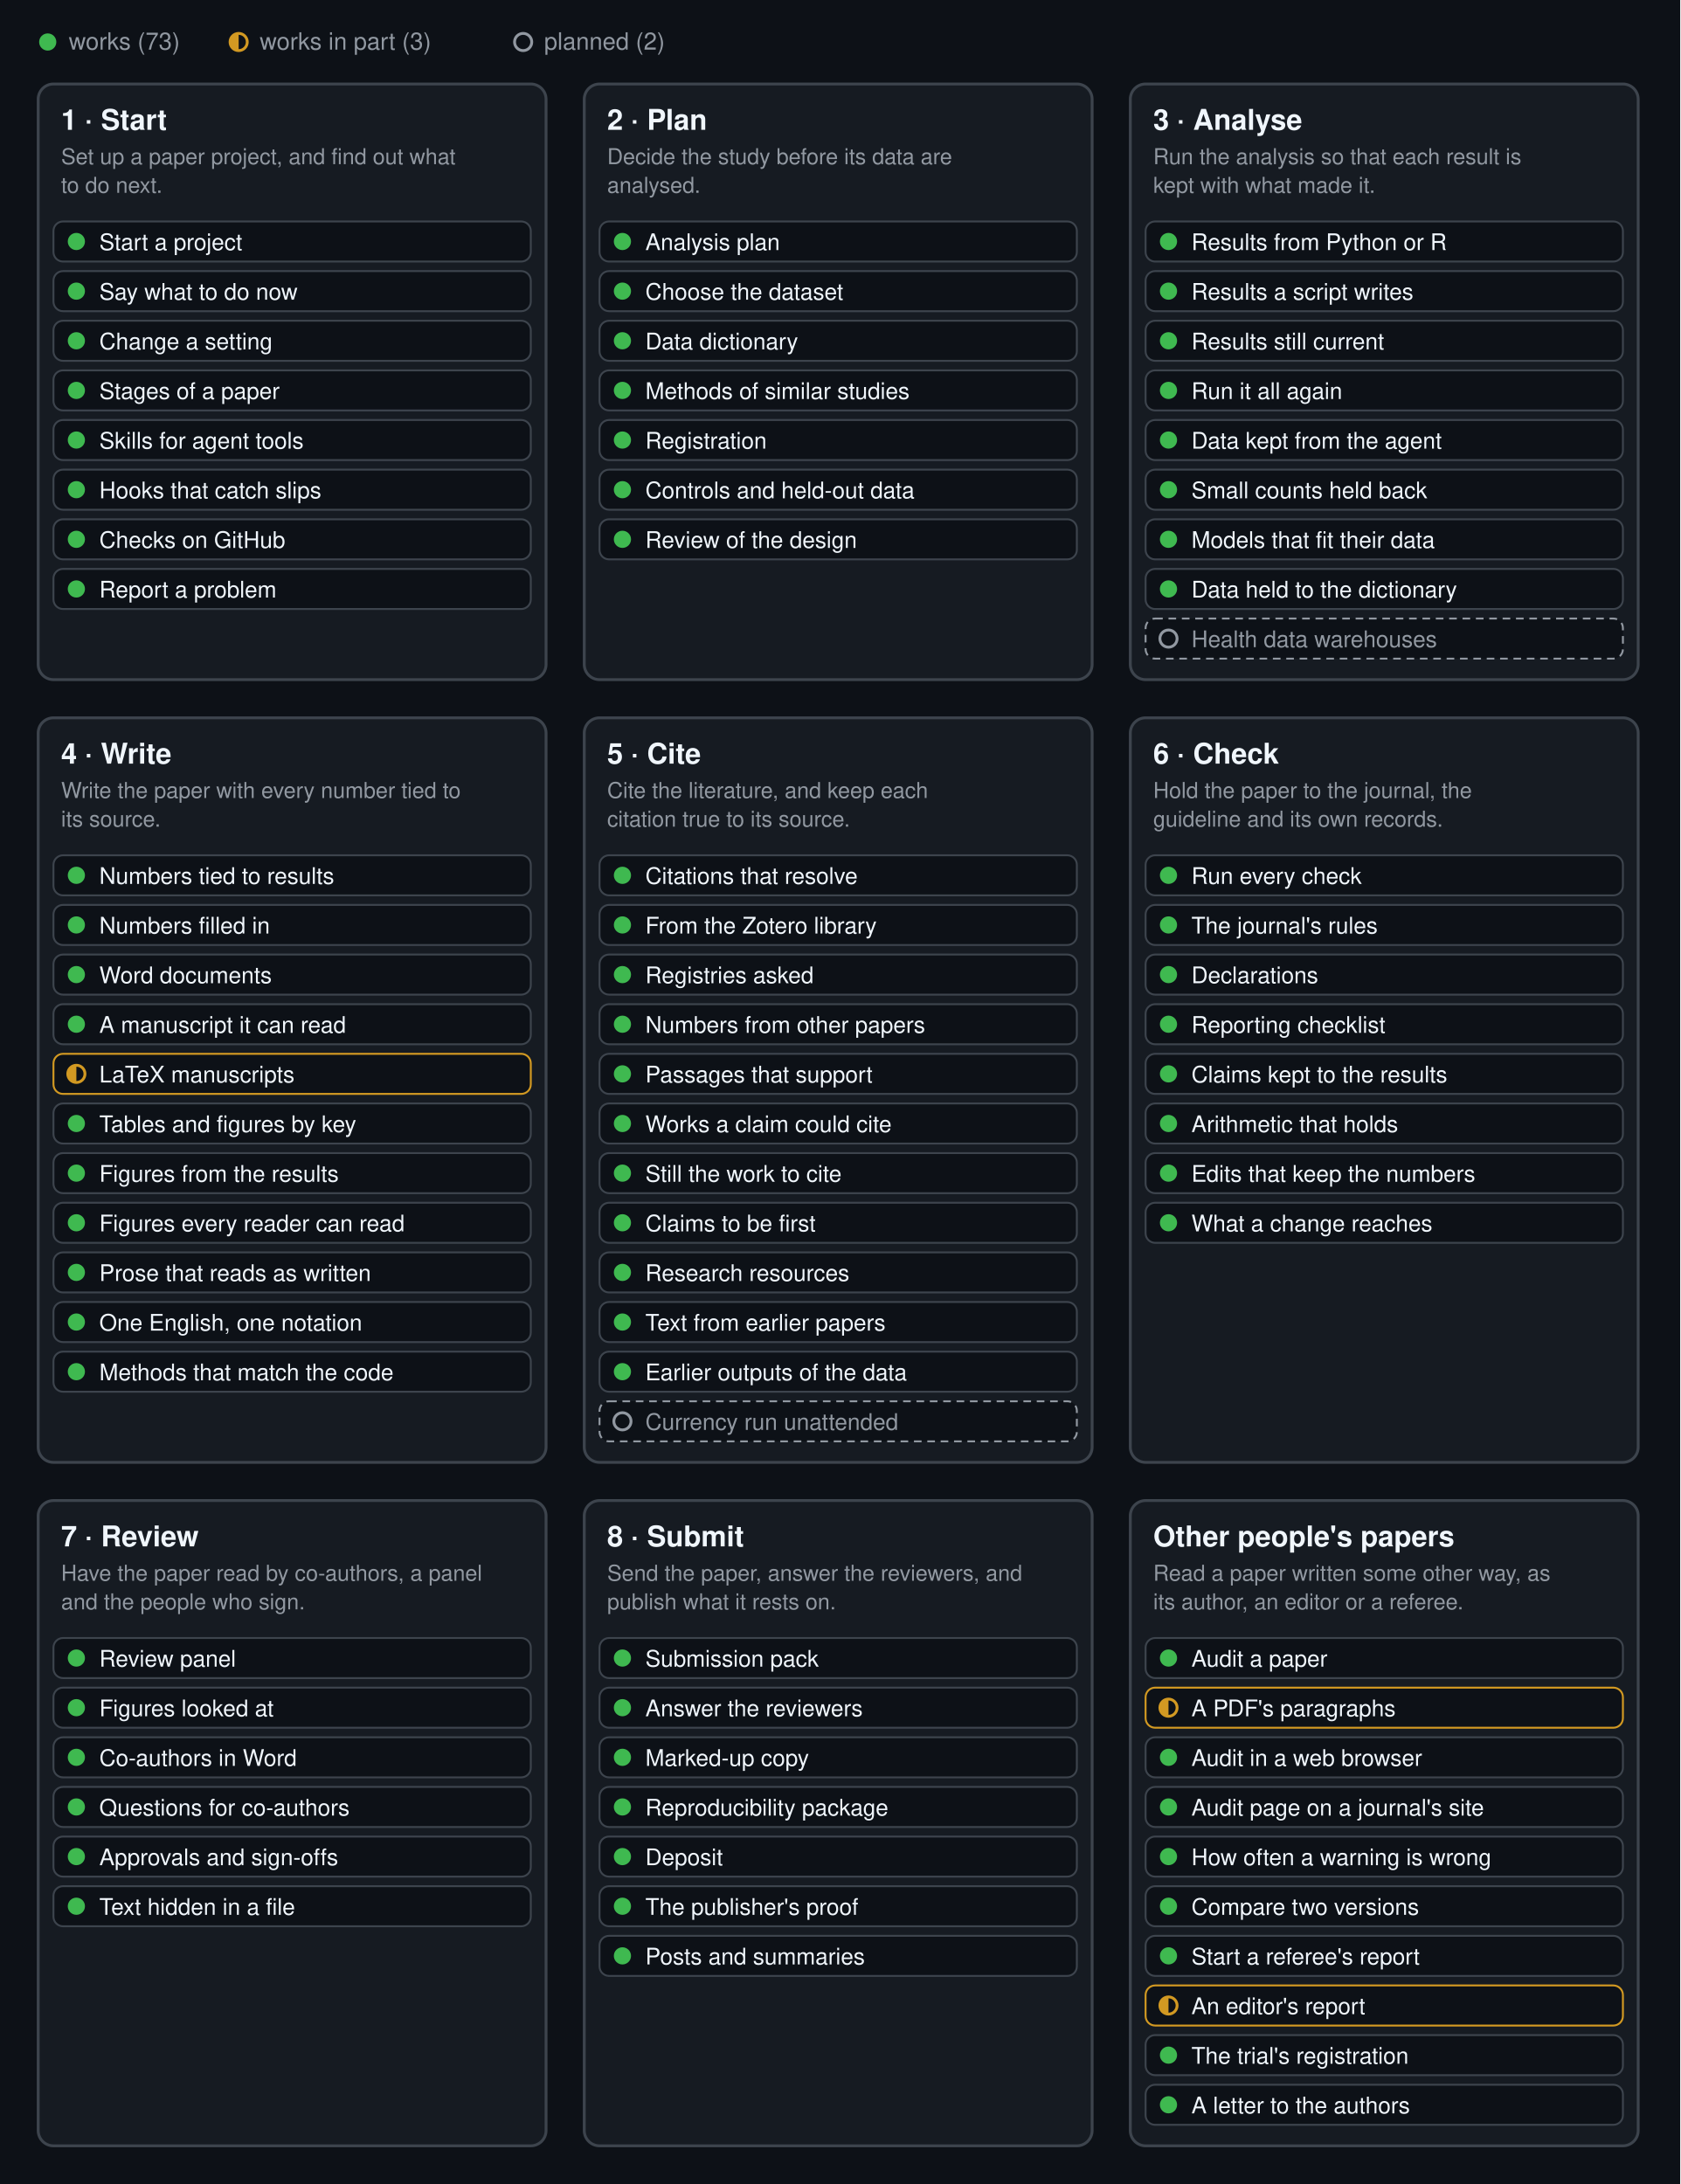
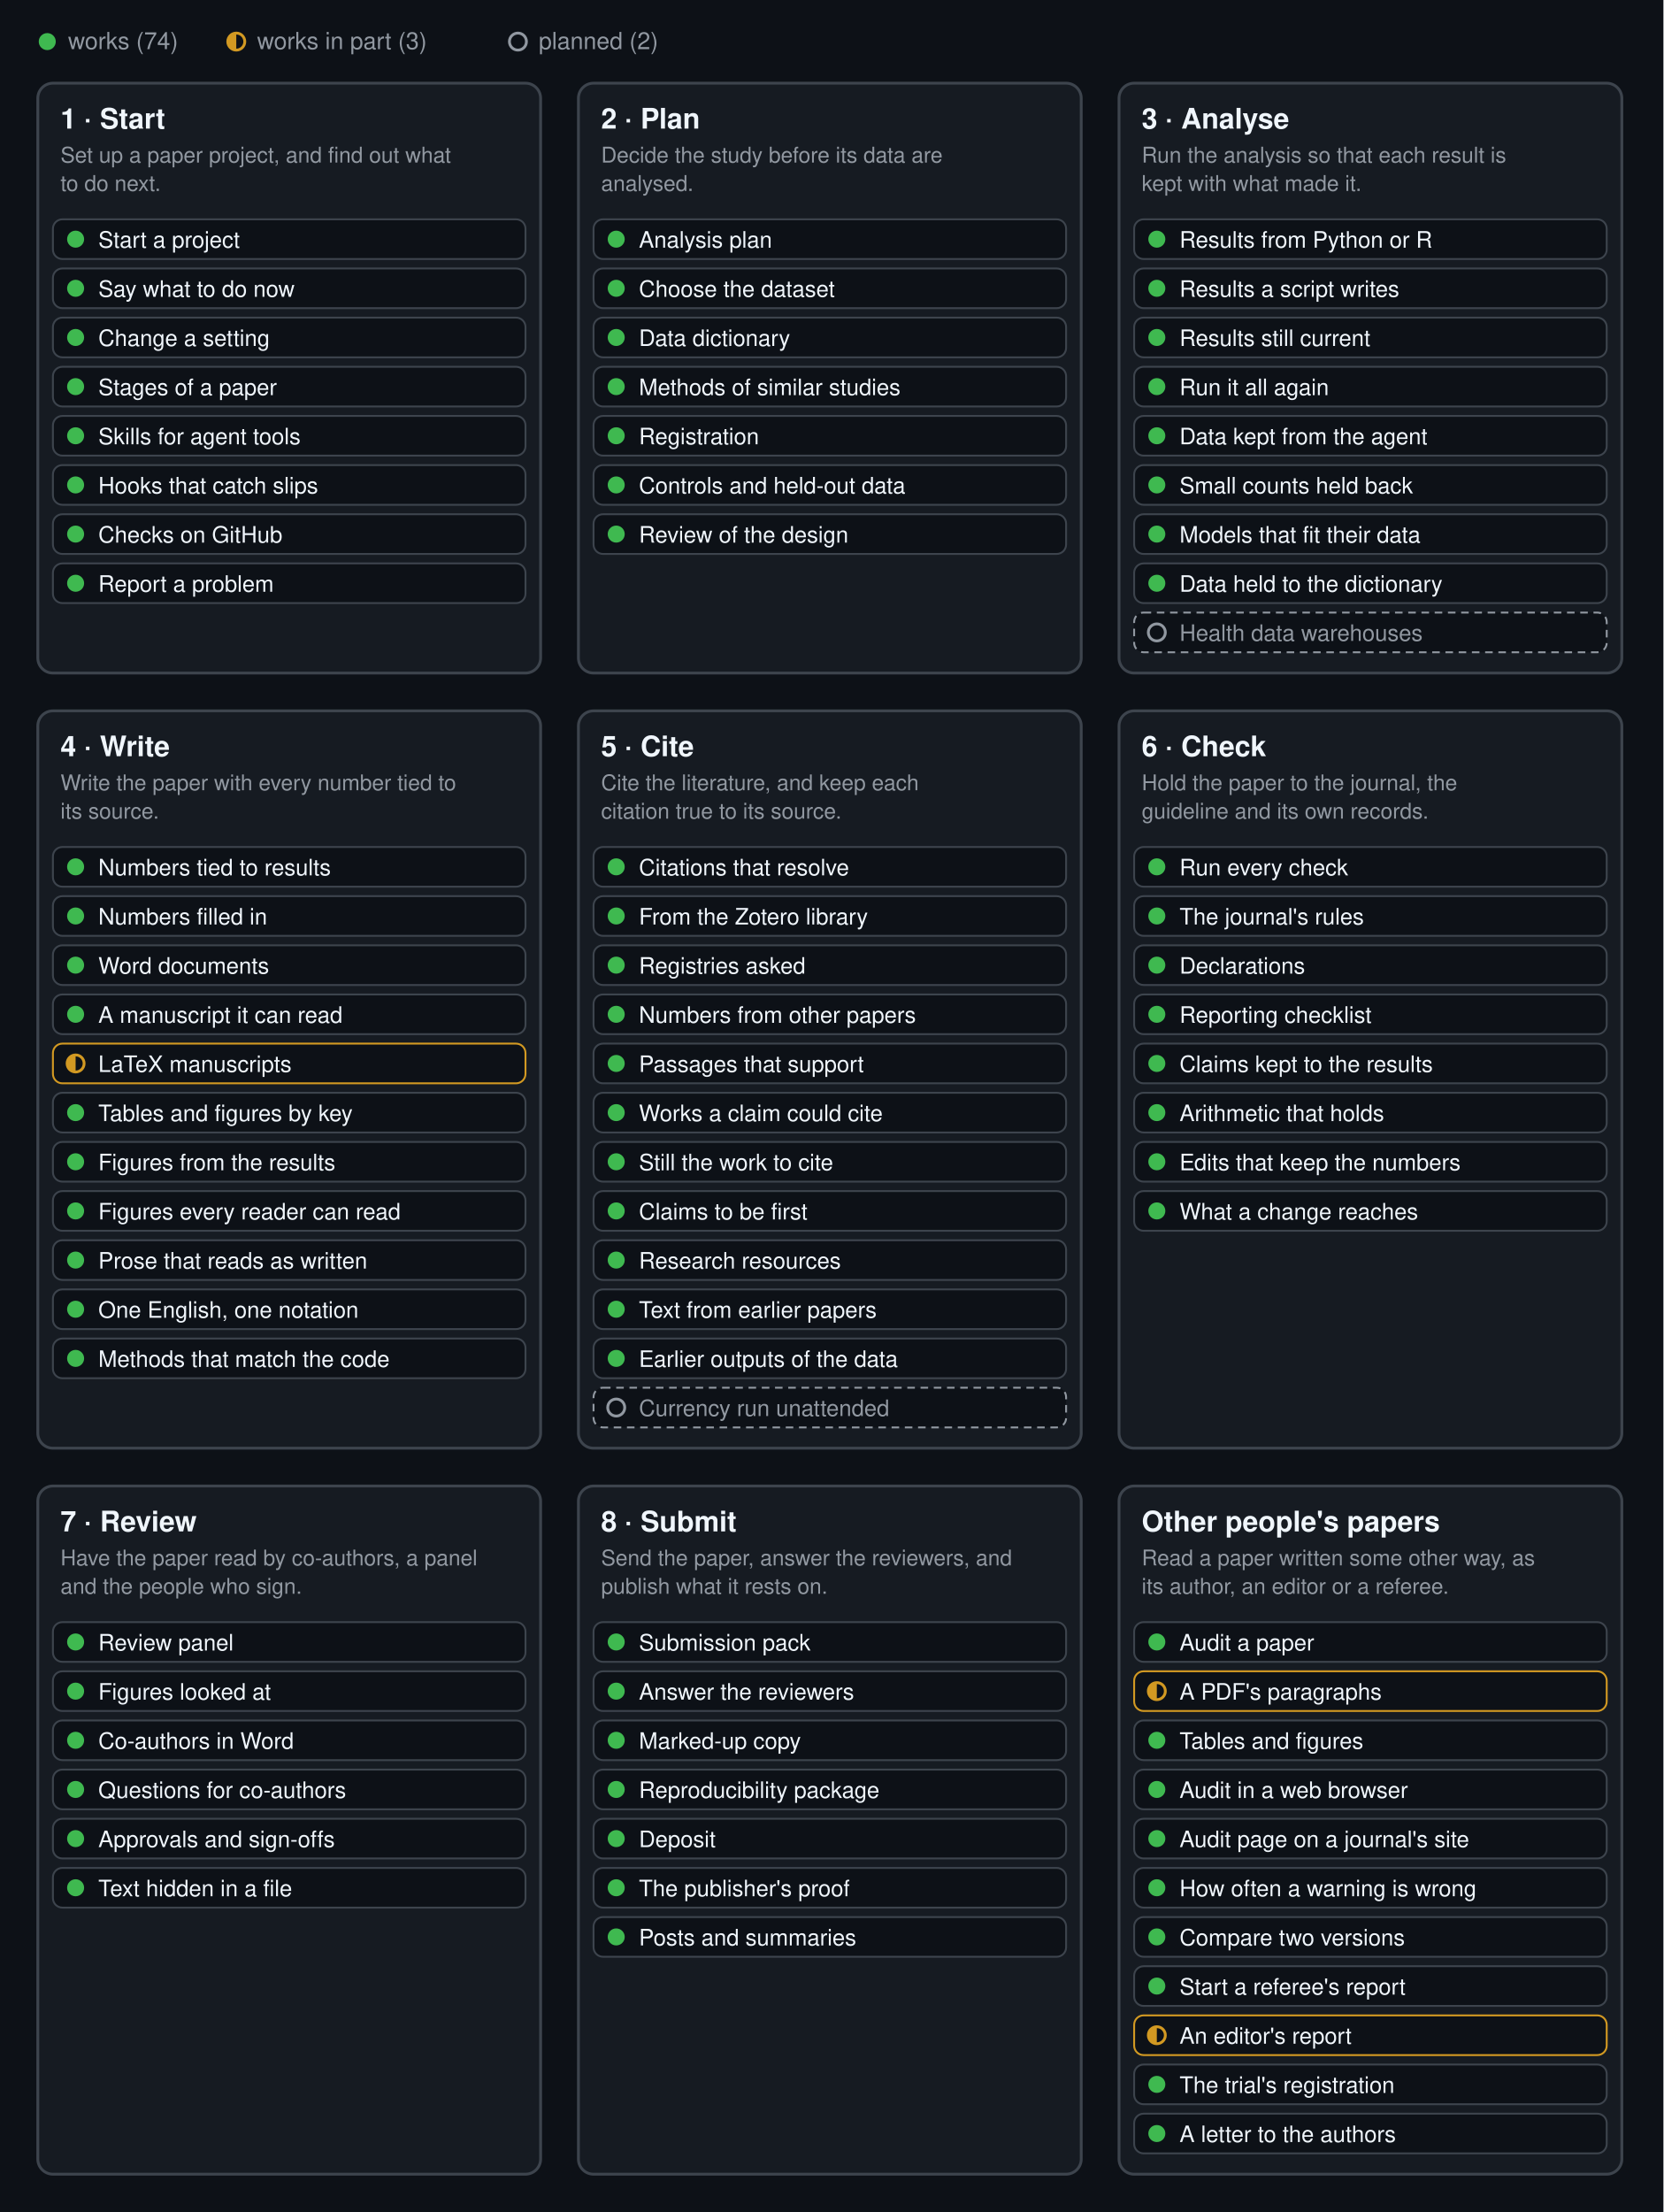
- <svg xmlns="http://www.w3.org/2000/svg" viewBox="0 0 880 1144" width="880" height="1144" role="img" font-family="-apple-system, 'Segoe UI', Helvetica, Arial, sans-serif">
-   <rect width="880" height="1144" fill="#0d1117" />
+ <svg xmlns="http://www.w3.org/2000/svg" viewBox="0 0 880 1170" width="880" height="1170" role="img" font-family="-apple-system, 'Segoe UI', Helvetica, Arial, sans-serif">
+   <rect width="880" height="1170" fill="#0d1117" />
  <circle cx="25" cy="22" r="4.5" fill="#3fb950" />
-   <text x="36" y="26" font-size="12.5" fill="#9198a1">works (73)</text>
+   <text x="36" y="26" font-size="12.5" fill="#9198a1">works (74)</text>
  <circle cx="125" cy="22" r="4.5" fill="#0d1117" stroke="#d29922" stroke-width="1.5" />
  <path d="M 125 17.5 A 4.5 4.5 0 0 0 125 26.5 Z" fill="#d29922" />
  <text x="136" y="26" font-size="12.5" fill="#9198a1">works in part (3)</text>
  <circle cx="274" cy="22" r="4.5" fill="#0d1117" stroke="#9198a1" stroke-width="1.5" />
  <text x="285" y="26" font-size="12.5" fill="#9198a1">planned (2)</text>
  <rect x="20" y="44" width="266" height="312" rx="8" fill="#161b22" stroke="#3d444d" stroke-width="1.5" />
  <text x="32" y="68" font-size="15" font-weight="600" fill="#f0f6fc">1 · Start</text>
  <text x="32" y="86" font-size="11.5" fill="#9198a1">Set up a paper project, and find out what</text>
  <text x="32" y="101" font-size="11.5" fill="#9198a1">to do next.</text>
  <rect x="28" y="116" width="250" height="21" rx="5" fill="#0d1117" stroke="#3d444d" stroke-width="1" />
  <circle cx="40" cy="126.5" r="4.5" fill="#3fb950" />
  <text x="52" y="131" font-size="12" fill="#f0f6fc">Start a project</text>
  <rect x="28" y="142" width="250" height="21" rx="5" fill="#0d1117" stroke="#3d444d" stroke-width="1" />
  <circle cx="40" cy="152.5" r="4.5" fill="#3fb950" />
  <text x="52" y="157" font-size="12" fill="#f0f6fc">Say what to do now</text>
  <rect x="28" y="168" width="250" height="21" rx="5" fill="#0d1117" stroke="#3d444d" stroke-width="1" />
  <circle cx="40" cy="178.5" r="4.5" fill="#3fb950" />
  <text x="52" y="183" font-size="12" fill="#f0f6fc">Change a setting</text>
  <rect x="28" y="194" width="250" height="21" rx="5" fill="#0d1117" stroke="#3d444d" stroke-width="1" />
  <circle cx="40" cy="204.5" r="4.5" fill="#3fb950" />
  <text x="52" y="209" font-size="12" fill="#f0f6fc">Stages of a paper</text>
  <rect x="28" y="220" width="250" height="21" rx="5" fill="#0d1117" stroke="#3d444d" stroke-width="1" />
  <circle cx="40" cy="230.5" r="4.5" fill="#3fb950" />
  <text x="52" y="235" font-size="12" fill="#f0f6fc">Skills for agent tools</text>
  <rect x="28" y="246" width="250" height="21" rx="5" fill="#0d1117" stroke="#3d444d" stroke-width="1" />
  <circle cx="40" cy="256.5" r="4.5" fill="#3fb950" />
  <text x="52" y="261" font-size="12" fill="#f0f6fc">Hooks that catch slips</text>
  <rect x="28" y="272" width="250" height="21" rx="5" fill="#0d1117" stroke="#3d444d" stroke-width="1" />
  <circle cx="40" cy="282.5" r="4.5" fill="#3fb950" />
  <text x="52" y="287" font-size="12" fill="#f0f6fc">Checks on GitHub</text>
  <rect x="28" y="298" width="250" height="21" rx="5" fill="#0d1117" stroke="#3d444d" stroke-width="1" />
  <circle cx="40" cy="308.5" r="4.5" fill="#3fb950" />
  <text x="52" y="313" font-size="12" fill="#f0f6fc">Report a problem</text>
  <rect x="306" y="44" width="266" height="312" rx="8" fill="#161b22" stroke="#3d444d" stroke-width="1.5" />
  <text x="318" y="68" font-size="15" font-weight="600" fill="#f0f6fc">2 · Plan</text>
  <text x="318" y="86" font-size="11.5" fill="#9198a1">Decide the study before its data are</text>
  <text x="318" y="101" font-size="11.5" fill="#9198a1">analysed.</text>
  <rect x="314" y="116" width="250" height="21" rx="5" fill="#0d1117" stroke="#3d444d" stroke-width="1" />
  <circle cx="326" cy="126.5" r="4.5" fill="#3fb950" />
  <text x="338" y="131" font-size="12" fill="#f0f6fc">Analysis plan</text>
  <rect x="314" y="142" width="250" height="21" rx="5" fill="#0d1117" stroke="#3d444d" stroke-width="1" />
  <circle cx="326" cy="152.5" r="4.5" fill="#3fb950" />
  <text x="338" y="157" font-size="12" fill="#f0f6fc">Choose the dataset</text>
  <rect x="314" y="168" width="250" height="21" rx="5" fill="#0d1117" stroke="#3d444d" stroke-width="1" />
  <circle cx="326" cy="178.5" r="4.5" fill="#3fb950" />
  <text x="338" y="183" font-size="12" fill="#f0f6fc">Data dictionary</text>
  <rect x="314" y="194" width="250" height="21" rx="5" fill="#0d1117" stroke="#3d444d" stroke-width="1" />
  <circle cx="326" cy="204.5" r="4.5" fill="#3fb950" />
  <text x="338" y="209" font-size="12" fill="#f0f6fc">Methods of similar studies</text>
  <rect x="314" y="220" width="250" height="21" rx="5" fill="#0d1117" stroke="#3d444d" stroke-width="1" />
  <circle cx="326" cy="230.5" r="4.5" fill="#3fb950" />
  <text x="338" y="235" font-size="12" fill="#f0f6fc">Registration</text>
  <rect x="314" y="246" width="250" height="21" rx="5" fill="#0d1117" stroke="#3d444d" stroke-width="1" />
  <circle cx="326" cy="256.5" r="4.5" fill="#3fb950" />
  <text x="338" y="261" font-size="12" fill="#f0f6fc">Controls and held-out data</text>
  <rect x="314" y="272" width="250" height="21" rx="5" fill="#0d1117" stroke="#3d444d" stroke-width="1" />
  <circle cx="326" cy="282.5" r="4.5" fill="#3fb950" />
  <text x="338" y="287" font-size="12" fill="#f0f6fc">Review of the design</text>
  <rect x="592" y="44" width="266" height="312" rx="8" fill="#161b22" stroke="#3d444d" stroke-width="1.5" />
  <text x="604" y="68" font-size="15" font-weight="600" fill="#f0f6fc">3 · Analyse</text>
  <text x="604" y="86" font-size="11.5" fill="#9198a1">Run the analysis so that each result is</text>
  <text x="604" y="101" font-size="11.5" fill="#9198a1">kept with what made it.</text>
  <rect x="600" y="116" width="250" height="21" rx="5" fill="#0d1117" stroke="#3d444d" stroke-width="1" />
  <circle cx="612" cy="126.5" r="4.5" fill="#3fb950" />
  <text x="624" y="131" font-size="12" fill="#f0f6fc">Results from Python or R</text>
  <rect x="600" y="142" width="250" height="21" rx="5" fill="#0d1117" stroke="#3d444d" stroke-width="1" />
  <circle cx="612" cy="152.5" r="4.5" fill="#3fb950" />
  <text x="624" y="157" font-size="12" fill="#f0f6fc">Results a script writes</text>
  <rect x="600" y="168" width="250" height="21" rx="5" fill="#0d1117" stroke="#3d444d" stroke-width="1" />
  <circle cx="612" cy="178.5" r="4.5" fill="#3fb950" />
  <text x="624" y="183" font-size="12" fill="#f0f6fc">Results still current</text>
  <rect x="600" y="194" width="250" height="21" rx="5" fill="#0d1117" stroke="#3d444d" stroke-width="1" />
  <circle cx="612" cy="204.5" r="4.5" fill="#3fb950" />
  <text x="624" y="209" font-size="12" fill="#f0f6fc">Run it all again</text>
  <rect x="600" y="220" width="250" height="21" rx="5" fill="#0d1117" stroke="#3d444d" stroke-width="1" />
  <circle cx="612" cy="230.5" r="4.5" fill="#3fb950" />
  <text x="624" y="235" font-size="12" fill="#f0f6fc">Data kept from the agent</text>
  <rect x="600" y="246" width="250" height="21" rx="5" fill="#0d1117" stroke="#3d444d" stroke-width="1" />
  <circle cx="612" cy="256.5" r="4.5" fill="#3fb950" />
  <text x="624" y="261" font-size="12" fill="#f0f6fc">Small counts held back</text>
  <rect x="600" y="272" width="250" height="21" rx="5" fill="#0d1117" stroke="#3d444d" stroke-width="1" />
  <circle cx="612" cy="282.5" r="4.5" fill="#3fb950" />
  <text x="624" y="287" font-size="12" fill="#f0f6fc">Models that fit their data</text>
  <rect x="600" y="298" width="250" height="21" rx="5" fill="#0d1117" stroke="#3d444d" stroke-width="1" />
  <circle cx="612" cy="308.5" r="4.5" fill="#3fb950" />
  <text x="624" y="313" font-size="12" fill="#f0f6fc">Data held to the dictionary</text>
  <rect x="600" y="324" width="250" height="21" rx="5" fill="#0d1117" stroke="#9198a1" stroke-width="1" stroke-dasharray="4 3" />
  <circle cx="612" cy="334.5" r="4.5" fill="#0d1117" stroke="#9198a1" stroke-width="1.5" />
  <text x="624" y="339" font-size="12" fill="#9198a1">Health data warehouses</text>
  <rect x="20" y="376" width="266" height="390" rx="8" fill="#161b22" stroke="#3d444d" stroke-width="1.5" />
  <text x="32" y="400" font-size="15" font-weight="600" fill="#f0f6fc">4 · Write</text>
  <text x="32" y="418" font-size="11.5" fill="#9198a1">Write the paper with every number tied to</text>
  <text x="32" y="433" font-size="11.5" fill="#9198a1">its source.</text>
  <rect x="28" y="448" width="250" height="21" rx="5" fill="#0d1117" stroke="#3d444d" stroke-width="1" />
  <circle cx="40" cy="458.5" r="4.5" fill="#3fb950" />
  <text x="52" y="463" font-size="12" fill="#f0f6fc">Numbers tied to results</text>
  <rect x="28" y="474" width="250" height="21" rx="5" fill="#0d1117" stroke="#3d444d" stroke-width="1" />
  <circle cx="40" cy="484.5" r="4.5" fill="#3fb950" />
  <text x="52" y="489" font-size="12" fill="#f0f6fc">Numbers filled in</text>
  <rect x="28" y="500" width="250" height="21" rx="5" fill="#0d1117" stroke="#3d444d" stroke-width="1" />
  <circle cx="40" cy="510.5" r="4.5" fill="#3fb950" />
  <text x="52" y="515" font-size="12" fill="#f0f6fc">Word documents</text>
  <rect x="28" y="526" width="250" height="21" rx="5" fill="#0d1117" stroke="#3d444d" stroke-width="1" />
  <circle cx="40" cy="536.5" r="4.5" fill="#3fb950" />
  <text x="52" y="541" font-size="12" fill="#f0f6fc">A manuscript it can read</text>
  <rect x="28" y="552" width="250" height="21" rx="5" fill="#0d1117" stroke="#d29922" stroke-width="1" />
  <circle cx="40" cy="562.5" r="4.5" fill="#0d1117" stroke="#d29922" stroke-width="1.5" />
  <path d="M 40 558.0 A 4.5 4.5 0 0 0 40 567.0 Z" fill="#d29922" />
  <text x="52" y="567" font-size="12" fill="#f0f6fc">LaTeX manuscripts</text>
  <rect x="28" y="578" width="250" height="21" rx="5" fill="#0d1117" stroke="#3d444d" stroke-width="1" />
  <circle cx="40" cy="588.5" r="4.5" fill="#3fb950" />
  <text x="52" y="593" font-size="12" fill="#f0f6fc">Tables and figures by key</text>
  <rect x="28" y="604" width="250" height="21" rx="5" fill="#0d1117" stroke="#3d444d" stroke-width="1" />
  <circle cx="40" cy="614.5" r="4.5" fill="#3fb950" />
  <text x="52" y="619" font-size="12" fill="#f0f6fc">Figures from the results</text>
  <rect x="28" y="630" width="250" height="21" rx="5" fill="#0d1117" stroke="#3d444d" stroke-width="1" />
  <circle cx="40" cy="640.5" r="4.5" fill="#3fb950" />
  <text x="52" y="645" font-size="12" fill="#f0f6fc">Figures every reader can read</text>
  <rect x="28" y="656" width="250" height="21" rx="5" fill="#0d1117" stroke="#3d444d" stroke-width="1" />
  <circle cx="40" cy="666.5" r="4.5" fill="#3fb950" />
  <text x="52" y="671" font-size="12" fill="#f0f6fc">Prose that reads as written</text>
  <rect x="28" y="682" width="250" height="21" rx="5" fill="#0d1117" stroke="#3d444d" stroke-width="1" />
  <circle cx="40" cy="692.5" r="4.5" fill="#3fb950" />
  <text x="52" y="697" font-size="12" fill="#f0f6fc">One English, one notation</text>
  <rect x="28" y="708" width="250" height="21" rx="5" fill="#0d1117" stroke="#3d444d" stroke-width="1" />
  <circle cx="40" cy="718.5" r="4.5" fill="#3fb950" />
  <text x="52" y="723" font-size="12" fill="#f0f6fc">Methods that match the code</text>
  <rect x="306" y="376" width="266" height="390" rx="8" fill="#161b22" stroke="#3d444d" stroke-width="1.5" />
  <text x="318" y="400" font-size="15" font-weight="600" fill="#f0f6fc">5 · Cite</text>
  <text x="318" y="418" font-size="11.5" fill="#9198a1">Cite the literature, and keep each</text>
  <text x="318" y="433" font-size="11.5" fill="#9198a1">citation true to its source.</text>
  <rect x="314" y="448" width="250" height="21" rx="5" fill="#0d1117" stroke="#3d444d" stroke-width="1" />
  <circle cx="326" cy="458.5" r="4.5" fill="#3fb950" />
  <text x="338" y="463" font-size="12" fill="#f0f6fc">Citations that resolve</text>
  <rect x="314" y="474" width="250" height="21" rx="5" fill="#0d1117" stroke="#3d444d" stroke-width="1" />
  <circle cx="326" cy="484.5" r="4.5" fill="#3fb950" />
  <text x="338" y="489" font-size="12" fill="#f0f6fc">From the Zotero library</text>
  <rect x="314" y="500" width="250" height="21" rx="5" fill="#0d1117" stroke="#3d444d" stroke-width="1" />
  <circle cx="326" cy="510.5" r="4.5" fill="#3fb950" />
  <text x="338" y="515" font-size="12" fill="#f0f6fc">Registries asked</text>
  <rect x="314" y="526" width="250" height="21" rx="5" fill="#0d1117" stroke="#3d444d" stroke-width="1" />
  <circle cx="326" cy="536.5" r="4.5" fill="#3fb950" />
  <text x="338" y="541" font-size="12" fill="#f0f6fc">Numbers from other papers</text>
  <rect x="314" y="552" width="250" height="21" rx="5" fill="#0d1117" stroke="#3d444d" stroke-width="1" />
  <circle cx="326" cy="562.5" r="4.5" fill="#3fb950" />
  <text x="338" y="567" font-size="12" fill="#f0f6fc">Passages that support</text>
  <rect x="314" y="578" width="250" height="21" rx="5" fill="#0d1117" stroke="#3d444d" stroke-width="1" />
  <circle cx="326" cy="588.5" r="4.5" fill="#3fb950" />
  <text x="338" y="593" font-size="12" fill="#f0f6fc">Works a claim could cite</text>
  <rect x="314" y="604" width="250" height="21" rx="5" fill="#0d1117" stroke="#3d444d" stroke-width="1" />
  <circle cx="326" cy="614.5" r="4.5" fill="#3fb950" />
  <text x="338" y="619" font-size="12" fill="#f0f6fc">Still the work to cite</text>
  <rect x="314" y="630" width="250" height="21" rx="5" fill="#0d1117" stroke="#3d444d" stroke-width="1" />
  <circle cx="326" cy="640.5" r="4.5" fill="#3fb950" />
  <text x="338" y="645" font-size="12" fill="#f0f6fc">Claims to be first</text>
  <rect x="314" y="656" width="250" height="21" rx="5" fill="#0d1117" stroke="#3d444d" stroke-width="1" />
  <circle cx="326" cy="666.5" r="4.5" fill="#3fb950" />
  <text x="338" y="671" font-size="12" fill="#f0f6fc">Research resources</text>
  <rect x="314" y="682" width="250" height="21" rx="5" fill="#0d1117" stroke="#3d444d" stroke-width="1" />
  <circle cx="326" cy="692.5" r="4.5" fill="#3fb950" />
  <text x="338" y="697" font-size="12" fill="#f0f6fc">Text from earlier papers</text>
  <rect x="314" y="708" width="250" height="21" rx="5" fill="#0d1117" stroke="#3d444d" stroke-width="1" />
  <circle cx="326" cy="718.5" r="4.5" fill="#3fb950" />
  <text x="338" y="723" font-size="12" fill="#f0f6fc">Earlier outputs of the data</text>
  <rect x="314" y="734" width="250" height="21" rx="5" fill="#0d1117" stroke="#9198a1" stroke-width="1" stroke-dasharray="4 3" />
  <circle cx="326" cy="744.5" r="4.5" fill="#0d1117" stroke="#9198a1" stroke-width="1.5" />
  <text x="338" y="749" font-size="12" fill="#9198a1">Currency run unattended</text>
  <rect x="592" y="376" width="266" height="390" rx="8" fill="#161b22" stroke="#3d444d" stroke-width="1.5" />
  <text x="604" y="400" font-size="15" font-weight="600" fill="#f0f6fc">6 · Check</text>
  <text x="604" y="418" font-size="11.5" fill="#9198a1">Hold the paper to the journal, the</text>
  <text x="604" y="433" font-size="11.5" fill="#9198a1">guideline and its own records.</text>
  <rect x="600" y="448" width="250" height="21" rx="5" fill="#0d1117" stroke="#3d444d" stroke-width="1" />
  <circle cx="612" cy="458.5" r="4.5" fill="#3fb950" />
  <text x="624" y="463" font-size="12" fill="#f0f6fc">Run every check</text>
  <rect x="600" y="474" width="250" height="21" rx="5" fill="#0d1117" stroke="#3d444d" stroke-width="1" />
  <circle cx="612" cy="484.5" r="4.5" fill="#3fb950" />
  <text x="624" y="489" font-size="12" fill="#f0f6fc">The journal's rules</text>
  <rect x="600" y="500" width="250" height="21" rx="5" fill="#0d1117" stroke="#3d444d" stroke-width="1" />
  <circle cx="612" cy="510.5" r="4.5" fill="#3fb950" />
  <text x="624" y="515" font-size="12" fill="#f0f6fc">Declarations</text>
  <rect x="600" y="526" width="250" height="21" rx="5" fill="#0d1117" stroke="#3d444d" stroke-width="1" />
  <circle cx="612" cy="536.5" r="4.5" fill="#3fb950" />
  <text x="624" y="541" font-size="12" fill="#f0f6fc">Reporting checklist</text>
  <rect x="600" y="552" width="250" height="21" rx="5" fill="#0d1117" stroke="#3d444d" stroke-width="1" />
  <circle cx="612" cy="562.5" r="4.5" fill="#3fb950" />
  <text x="624" y="567" font-size="12" fill="#f0f6fc">Claims kept to the results</text>
  <rect x="600" y="578" width="250" height="21" rx="5" fill="#0d1117" stroke="#3d444d" stroke-width="1" />
  <circle cx="612" cy="588.5" r="4.5" fill="#3fb950" />
  <text x="624" y="593" font-size="12" fill="#f0f6fc">Arithmetic that holds</text>
  <rect x="600" y="604" width="250" height="21" rx="5" fill="#0d1117" stroke="#3d444d" stroke-width="1" />
  <circle cx="612" cy="614.5" r="4.5" fill="#3fb950" />
  <text x="624" y="619" font-size="12" fill="#f0f6fc">Edits that keep the numbers</text>
  <rect x="600" y="630" width="250" height="21" rx="5" fill="#0d1117" stroke="#3d444d" stroke-width="1" />
  <circle cx="612" cy="640.5" r="4.5" fill="#3fb950" />
  <text x="624" y="645" font-size="12" fill="#f0f6fc">What a change reaches</text>
-   <rect x="20" y="786" width="266" height="338" rx="8" fill="#161b22" stroke="#3d444d" stroke-width="1.5" />
+   <rect x="20" y="786" width="266" height="364" rx="8" fill="#161b22" stroke="#3d444d" stroke-width="1.5" />
  <text x="32" y="810" font-size="15" font-weight="600" fill="#f0f6fc">7 · Review</text>
  <text x="32" y="828" font-size="11.5" fill="#9198a1">Have the paper read by co-authors, a panel</text>
  <text x="32" y="843" font-size="11.5" fill="#9198a1">and the people who sign.</text>
  <rect x="28" y="858" width="250" height="21" rx="5" fill="#0d1117" stroke="#3d444d" stroke-width="1" />
  <circle cx="40" cy="868.5" r="4.5" fill="#3fb950" />
  <text x="52" y="873" font-size="12" fill="#f0f6fc">Review panel</text>
  <rect x="28" y="884" width="250" height="21" rx="5" fill="#0d1117" stroke="#3d444d" stroke-width="1" />
  <circle cx="40" cy="894.5" r="4.5" fill="#3fb950" />
  <text x="52" y="899" font-size="12" fill="#f0f6fc">Figures looked at</text>
  <rect x="28" y="910" width="250" height="21" rx="5" fill="#0d1117" stroke="#3d444d" stroke-width="1" />
  <circle cx="40" cy="920.5" r="4.5" fill="#3fb950" />
  <text x="52" y="925" font-size="12" fill="#f0f6fc">Co-authors in Word</text>
  <rect x="28" y="936" width="250" height="21" rx="5" fill="#0d1117" stroke="#3d444d" stroke-width="1" />
  <circle cx="40" cy="946.5" r="4.5" fill="#3fb950" />
  <text x="52" y="951" font-size="12" fill="#f0f6fc">Questions for co-authors</text>
  <rect x="28" y="962" width="250" height="21" rx="5" fill="#0d1117" stroke="#3d444d" stroke-width="1" />
  <circle cx="40" cy="972.5" r="4.5" fill="#3fb950" />
  <text x="52" y="977" font-size="12" fill="#f0f6fc">Approvals and sign-offs</text>
  <rect x="28" y="988" width="250" height="21" rx="5" fill="#0d1117" stroke="#3d444d" stroke-width="1" />
  <circle cx="40" cy="998.5" r="4.5" fill="#3fb950" />
  <text x="52" y="1003" font-size="12" fill="#f0f6fc">Text hidden in a file</text>
-   <rect x="306" y="786" width="266" height="338" rx="8" fill="#161b22" stroke="#3d444d" stroke-width="1.5" />
+   <rect x="306" y="786" width="266" height="364" rx="8" fill="#161b22" stroke="#3d444d" stroke-width="1.5" />
  <text x="318" y="810" font-size="15" font-weight="600" fill="#f0f6fc">8 · Submit</text>
  <text x="318" y="828" font-size="11.5" fill="#9198a1">Send the paper, answer the reviewers, and</text>
  <text x="318" y="843" font-size="11.5" fill="#9198a1">publish what it rests on.</text>
  <rect x="314" y="858" width="250" height="21" rx="5" fill="#0d1117" stroke="#3d444d" stroke-width="1" />
  <circle cx="326" cy="868.5" r="4.5" fill="#3fb950" />
  <text x="338" y="873" font-size="12" fill="#f0f6fc">Submission pack</text>
  <rect x="314" y="884" width="250" height="21" rx="5" fill="#0d1117" stroke="#3d444d" stroke-width="1" />
  <circle cx="326" cy="894.5" r="4.5" fill="#3fb950" />
  <text x="338" y="899" font-size="12" fill="#f0f6fc">Answer the reviewers</text>
  <rect x="314" y="910" width="250" height="21" rx="5" fill="#0d1117" stroke="#3d444d" stroke-width="1" />
  <circle cx="326" cy="920.5" r="4.5" fill="#3fb950" />
  <text x="338" y="925" font-size="12" fill="#f0f6fc">Marked-up copy</text>
  <rect x="314" y="936" width="250" height="21" rx="5" fill="#0d1117" stroke="#3d444d" stroke-width="1" />
  <circle cx="326" cy="946.5" r="4.5" fill="#3fb950" />
  <text x="338" y="951" font-size="12" fill="#f0f6fc">Reproducibility package</text>
  <rect x="314" y="962" width="250" height="21" rx="5" fill="#0d1117" stroke="#3d444d" stroke-width="1" />
  <circle cx="326" cy="972.5" r="4.5" fill="#3fb950" />
  <text x="338" y="977" font-size="12" fill="#f0f6fc">Deposit</text>
  <rect x="314" y="988" width="250" height="21" rx="5" fill="#0d1117" stroke="#3d444d" stroke-width="1" />
  <circle cx="326" cy="998.5" r="4.5" fill="#3fb950" />
  <text x="338" y="1003" font-size="12" fill="#f0f6fc">The publisher's proof</text>
  <rect x="314" y="1014" width="250" height="21" rx="5" fill="#0d1117" stroke="#3d444d" stroke-width="1" />
  <circle cx="326" cy="1024.5" r="4.5" fill="#3fb950" />
  <text x="338" y="1029" font-size="12" fill="#f0f6fc">Posts and summaries</text>
-   <rect x="592" y="786" width="266" height="338" rx="8" fill="#161b22" stroke="#3d444d" stroke-width="1.5" />
+   <rect x="592" y="786" width="266" height="364" rx="8" fill="#161b22" stroke="#3d444d" stroke-width="1.5" />
  <text x="604" y="810" font-size="15" font-weight="600" fill="#f0f6fc">Other people's papers</text>
  <text x="604" y="828" font-size="11.5" fill="#9198a1">Read a paper written some other way, as</text>
  <text x="604" y="843" font-size="11.5" fill="#9198a1">its author, an editor or a referee.</text>
  <rect x="600" y="858" width="250" height="21" rx="5" fill="#0d1117" stroke="#3d444d" stroke-width="1" />
  <circle cx="612" cy="868.5" r="4.5" fill="#3fb950" />
  <text x="624" y="873" font-size="12" fill="#f0f6fc">Audit a paper</text>
  <rect x="600" y="884" width="250" height="21" rx="5" fill="#0d1117" stroke="#d29922" stroke-width="1" />
  <circle cx="612" cy="894.5" r="4.5" fill="#0d1117" stroke="#d29922" stroke-width="1.5" />
  <path d="M 612 890.0 A 4.5 4.5 0 0 0 612 899.0 Z" fill="#d29922" />
  <text x="624" y="899" font-size="12" fill="#f0f6fc">A PDF's paragraphs</text>
  <rect x="600" y="910" width="250" height="21" rx="5" fill="#0d1117" stroke="#3d444d" stroke-width="1" />
  <circle cx="612" cy="920.5" r="4.5" fill="#3fb950" />
-   <text x="624" y="925" font-size="12" fill="#f0f6fc">Audit in a web browser</text>
+   <text x="624" y="925" font-size="12" fill="#f0f6fc">Tables and figures</text>
  <rect x="600" y="936" width="250" height="21" rx="5" fill="#0d1117" stroke="#3d444d" stroke-width="1" />
  <circle cx="612" cy="946.5" r="4.5" fill="#3fb950" />
-   <text x="624" y="951" font-size="12" fill="#f0f6fc">Audit page on a journal's site</text>
+   <text x="624" y="951" font-size="12" fill="#f0f6fc">Audit in a web browser</text>
  <rect x="600" y="962" width="250" height="21" rx="5" fill="#0d1117" stroke="#3d444d" stroke-width="1" />
  <circle cx="612" cy="972.5" r="4.5" fill="#3fb950" />
-   <text x="624" y="977" font-size="12" fill="#f0f6fc">How often a warning is wrong</text>
+   <text x="624" y="977" font-size="12" fill="#f0f6fc">Audit page on a journal's site</text>
  <rect x="600" y="988" width="250" height="21" rx="5" fill="#0d1117" stroke="#3d444d" stroke-width="1" />
  <circle cx="612" cy="998.5" r="4.5" fill="#3fb950" />
-   <text x="624" y="1003" font-size="12" fill="#f0f6fc">Compare two versions</text>
+   <text x="624" y="1003" font-size="12" fill="#f0f6fc">How often a warning is wrong</text>
  <rect x="600" y="1014" width="250" height="21" rx="5" fill="#0d1117" stroke="#3d444d" stroke-width="1" />
  <circle cx="612" cy="1024.5" r="4.5" fill="#3fb950" />
-   <text x="624" y="1029" font-size="12" fill="#f0f6fc">Start a referee's report</text>
-   <rect x="600" y="1040" width="250" height="21" rx="5" fill="#0d1117" stroke="#d29922" stroke-width="1" />
-   <circle cx="612" cy="1050.5" r="4.5" fill="#0d1117" stroke="#d29922" stroke-width="1.5" />
-   <path d="M 612 1046.0 A 4.5 4.5 0 0 0 612 1055.0 Z" fill="#d29922" />
-   <text x="624" y="1055" font-size="12" fill="#f0f6fc">An editor's report</text>
-   <rect x="600" y="1066" width="250" height="21" rx="5" fill="#0d1117" stroke="#3d444d" stroke-width="1" />
-   <circle cx="612" cy="1076.5" r="4.5" fill="#3fb950" />
-   <text x="624" y="1081" font-size="12" fill="#f0f6fc">The trial's registration</text>
+   <text x="624" y="1029" font-size="12" fill="#f0f6fc">Compare two versions</text>
+   <rect x="600" y="1040" width="250" height="21" rx="5" fill="#0d1117" stroke="#3d444d" stroke-width="1" />
+   <circle cx="612" cy="1050.5" r="4.5" fill="#3fb950" />
+   <text x="624" y="1055" font-size="12" fill="#f0f6fc">Start a referee's report</text>
+   <rect x="600" y="1066" width="250" height="21" rx="5" fill="#0d1117" stroke="#d29922" stroke-width="1" />
+   <circle cx="612" cy="1076.5" r="4.5" fill="#0d1117" stroke="#d29922" stroke-width="1.5" />
+   <path d="M 612 1072.0 A 4.5 4.5 0 0 0 612 1081.0 Z" fill="#d29922" />
+   <text x="624" y="1081" font-size="12" fill="#f0f6fc">An editor's report</text>
  <rect x="600" y="1092" width="250" height="21" rx="5" fill="#0d1117" stroke="#3d444d" stroke-width="1" />
  <circle cx="612" cy="1102.5" r="4.5" fill="#3fb950" />
-   <text x="624" y="1107" font-size="12" fill="#f0f6fc">A letter to the authors</text>
+   <text x="624" y="1107" font-size="12" fill="#f0f6fc">The trial's registration</text>
+   <rect x="600" y="1118" width="250" height="21" rx="5" fill="#0d1117" stroke="#3d444d" stroke-width="1" />
+   <circle cx="612" cy="1128.5" r="4.5" fill="#3fb950" />
+   <text x="624" y="1133" font-size="12" fill="#f0f6fc">A letter to the authors</text>
</svg>
